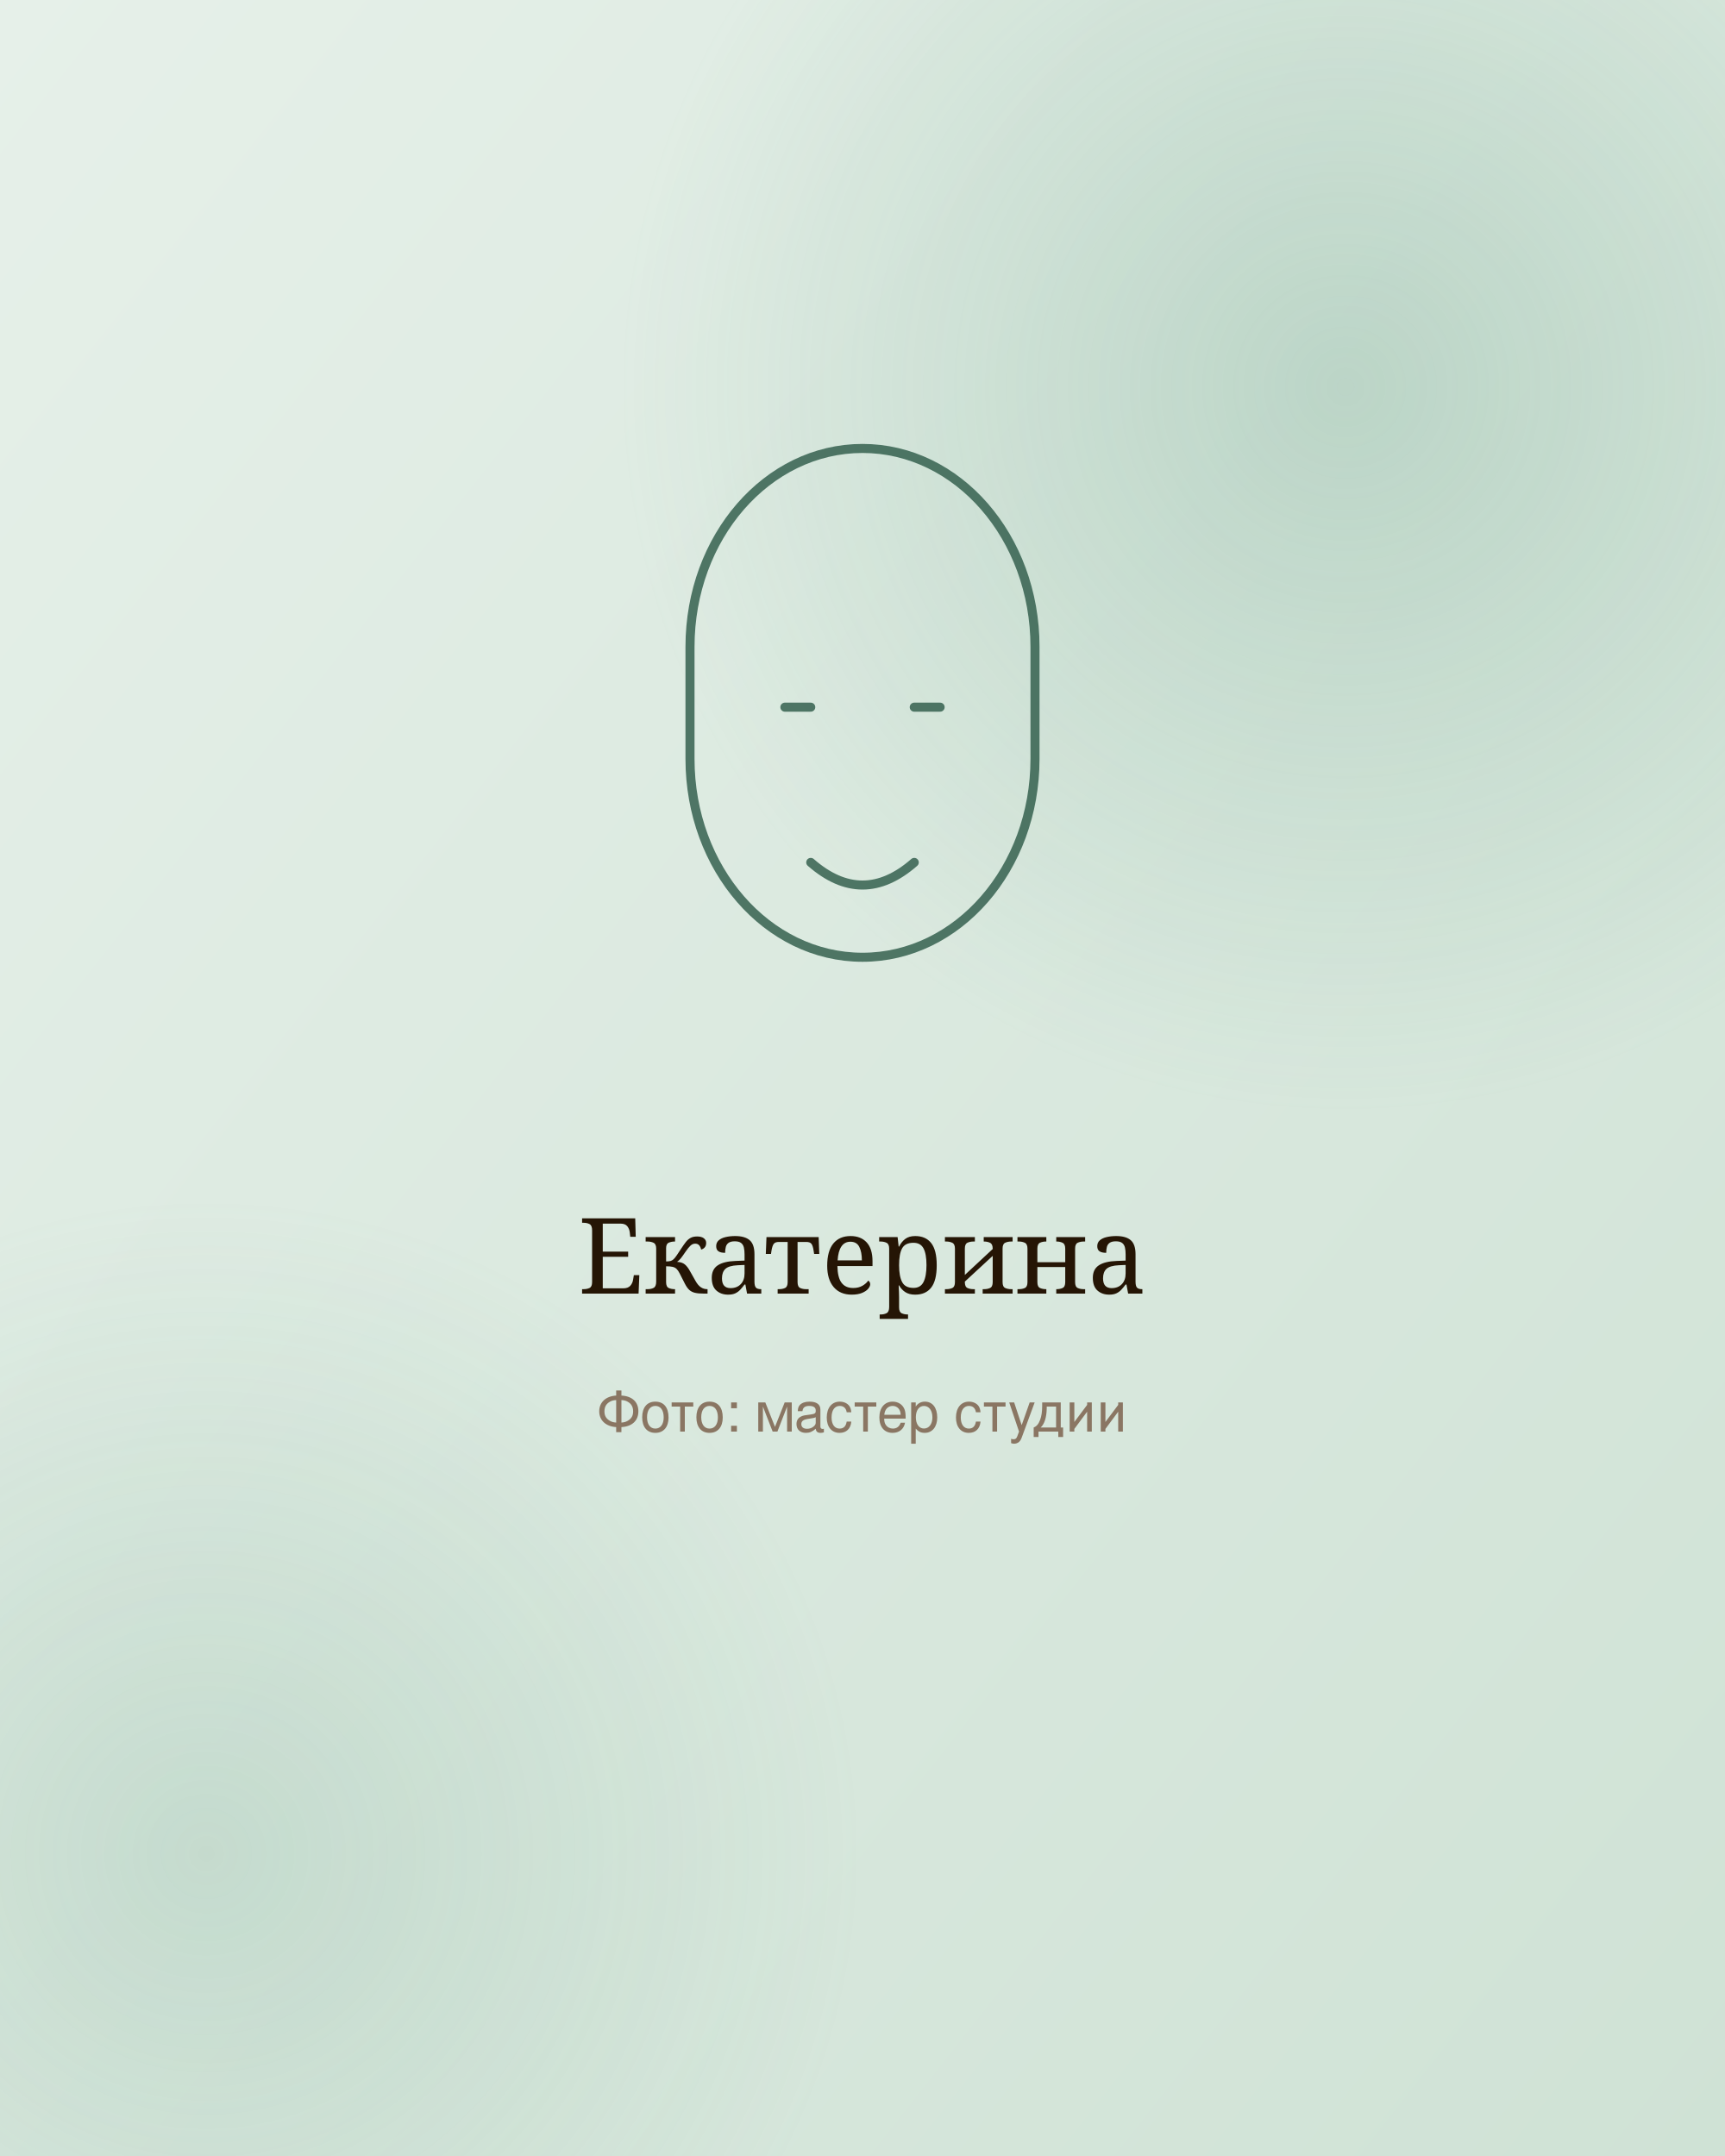
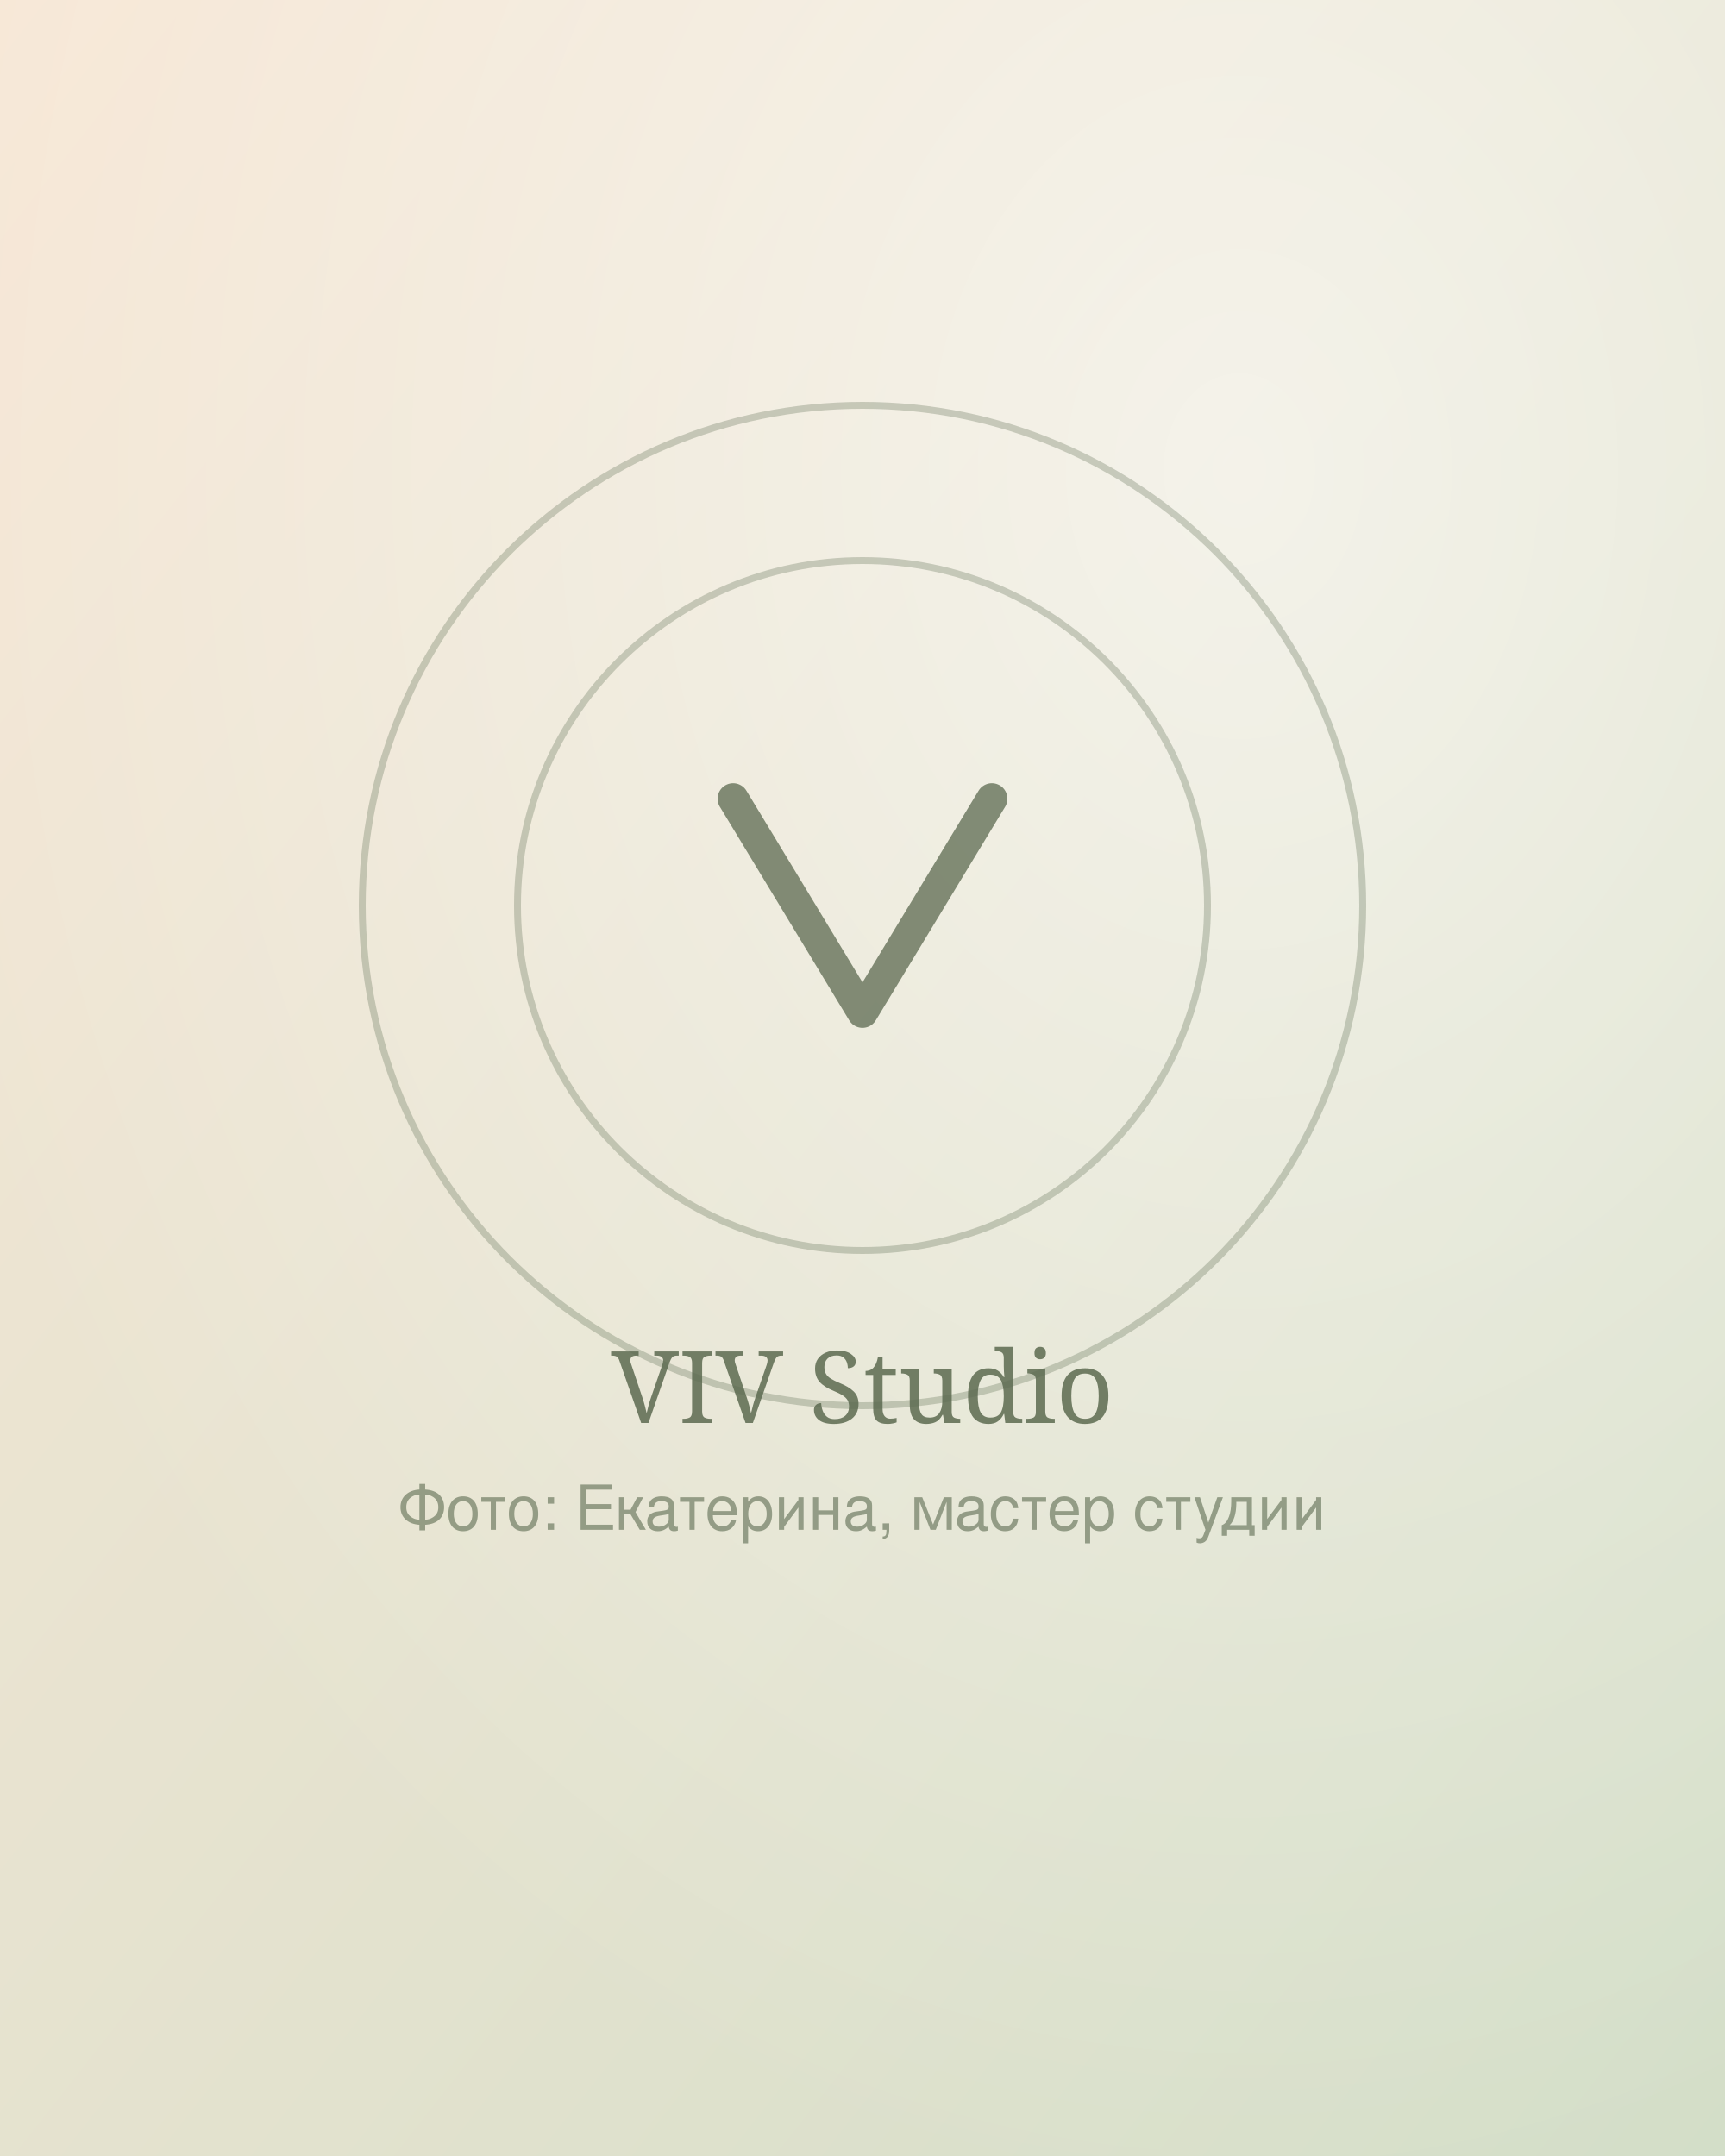
- <svg xmlns="http://www.w3.org/2000/svg" viewBox="0 0 900 1125" width="900" height="1125" role="img">
+ <svg xmlns="http://www.w3.org/2000/svg" viewBox="0 0 520 650" width="520" height="650" role="img" aria-label="Фото: Екатерина, мастер студии">
  <defs>
    <linearGradient id="g" x1="0" y1="0" x2="1" y2="1">
-       <stop offset="0" stop-color="#E6F0E9" />
-       <stop offset="1" stop-color="#CFE2D5" />
+       <stop offset="0" stop-color="#F7E7D6" />
+       <stop offset="1" stop-color="#D3DEC8" />
    </linearGradient>
-     <radialGradient id="r">
-       <stop offset="0" stop-color="#689F86" stop-opacity=".55" />
-       <stop offset="1" stop-color="#689F86" stop-opacity="0" />
+     <radialGradient id="r" cx="0.72" cy="0.22" r="0.8">
+       <stop offset="0" stop-color="#FFFFFF" stop-opacity=".55" />
+       <stop offset="1" stop-color="#FFFFFF" stop-opacity="0" />
    </radialGradient>
  </defs>
-   <rect width="900" height="1125" fill="url(#g)" />
-   <circle cx="702" cy="202" r="378" fill="url(#r)" opacity=".5" />
-   <circle cx="108" cy="967" r="342" fill="url(#r)" opacity=".35" />
-   <g transform="translate(450 405) scale(2.250)" fill="none" stroke="#35604F" stroke-width="2.1" stroke-linecap="round" stroke-linejoin="round" opacity=".85">
-     <path d="M-40-30a40 46 0 0 1 80 0v26a40 46 0 0 1-80 0z" />
-     <path d="M-18-16h6M12-16h6M-12 20c8 7 16 7 24 0" />
+   <rect width="520" height="650" fill="url(#g)" />
+   <rect width="520" height="650" fill="url(#r)" />
+   <g opacity=".30" fill="none" stroke="#5C6A50" stroke-width="2.08">
+     <circle cx="260.0" cy="273.0" r="104.0" />
+     <circle cx="260.0" cy="273.0" r="150.8" />
  </g>
-   <text x="50%" y="675" text-anchor="middle" font-family="Georgia,serif" font-size="55" fill="#251505">Екатерина</text>
-   <text x="50%" y="747" text-anchor="middle" font-family="Helvetica,Arial,sans-serif" font-size="29" fill="#8A7663">Фото: мастер студии</text>
+   <g transform="translate(260.0 273.0)">
+     <path d="M-39.0 -32.2L0 32.2L39.0 -32.2" fill="none" stroke="#5C6A50" stroke-width="9.36" stroke-linecap="round" stroke-linejoin="round" opacity=".75" />
+   </g>
+   <text x="260.0" y="429.0" text-anchor="middle" font-family="Georgia, serif" font-size="30.2" fill="#5C6A50" opacity=".85">VIV Studio</text>
+   <text x="260.0" y="461.2" text-anchor="middle" font-family="Helvetica, Arial, sans-serif" font-size="18.7" fill="#5C6A50" opacity=".6">Фото: Екатерина, мастер студии</text>
</svg>
